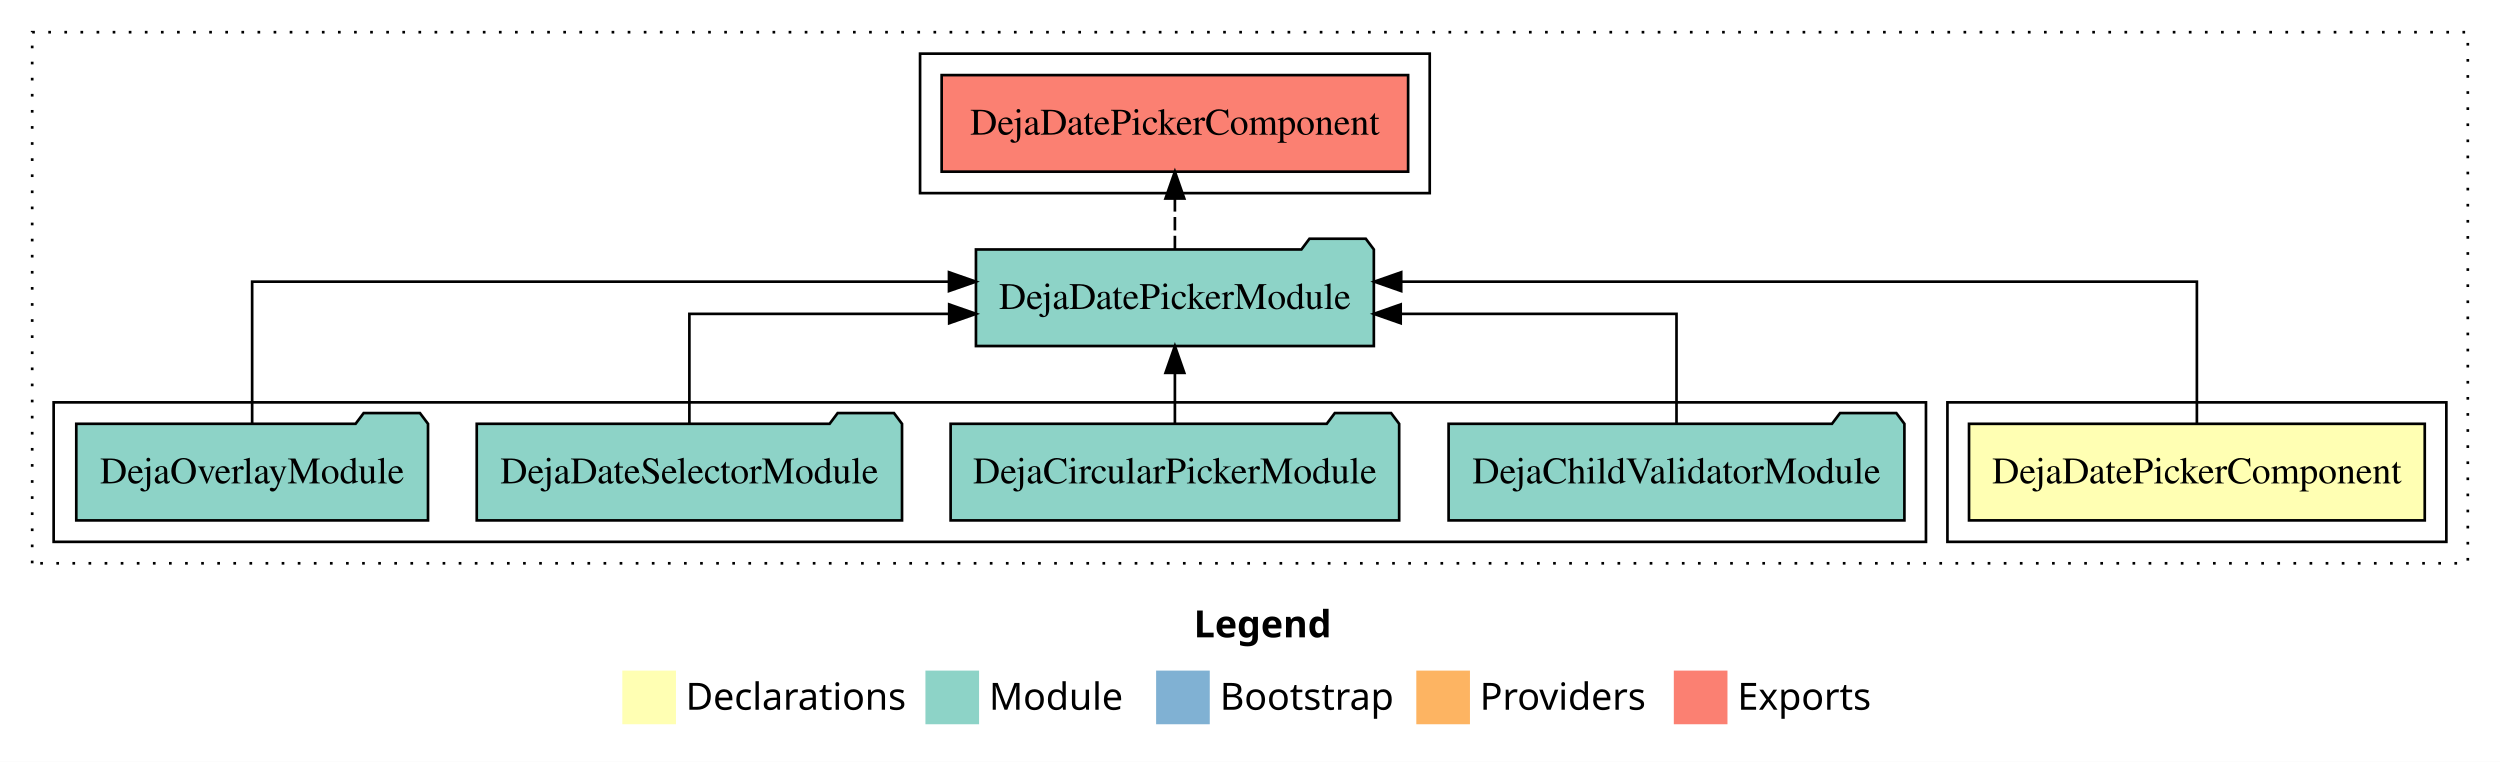
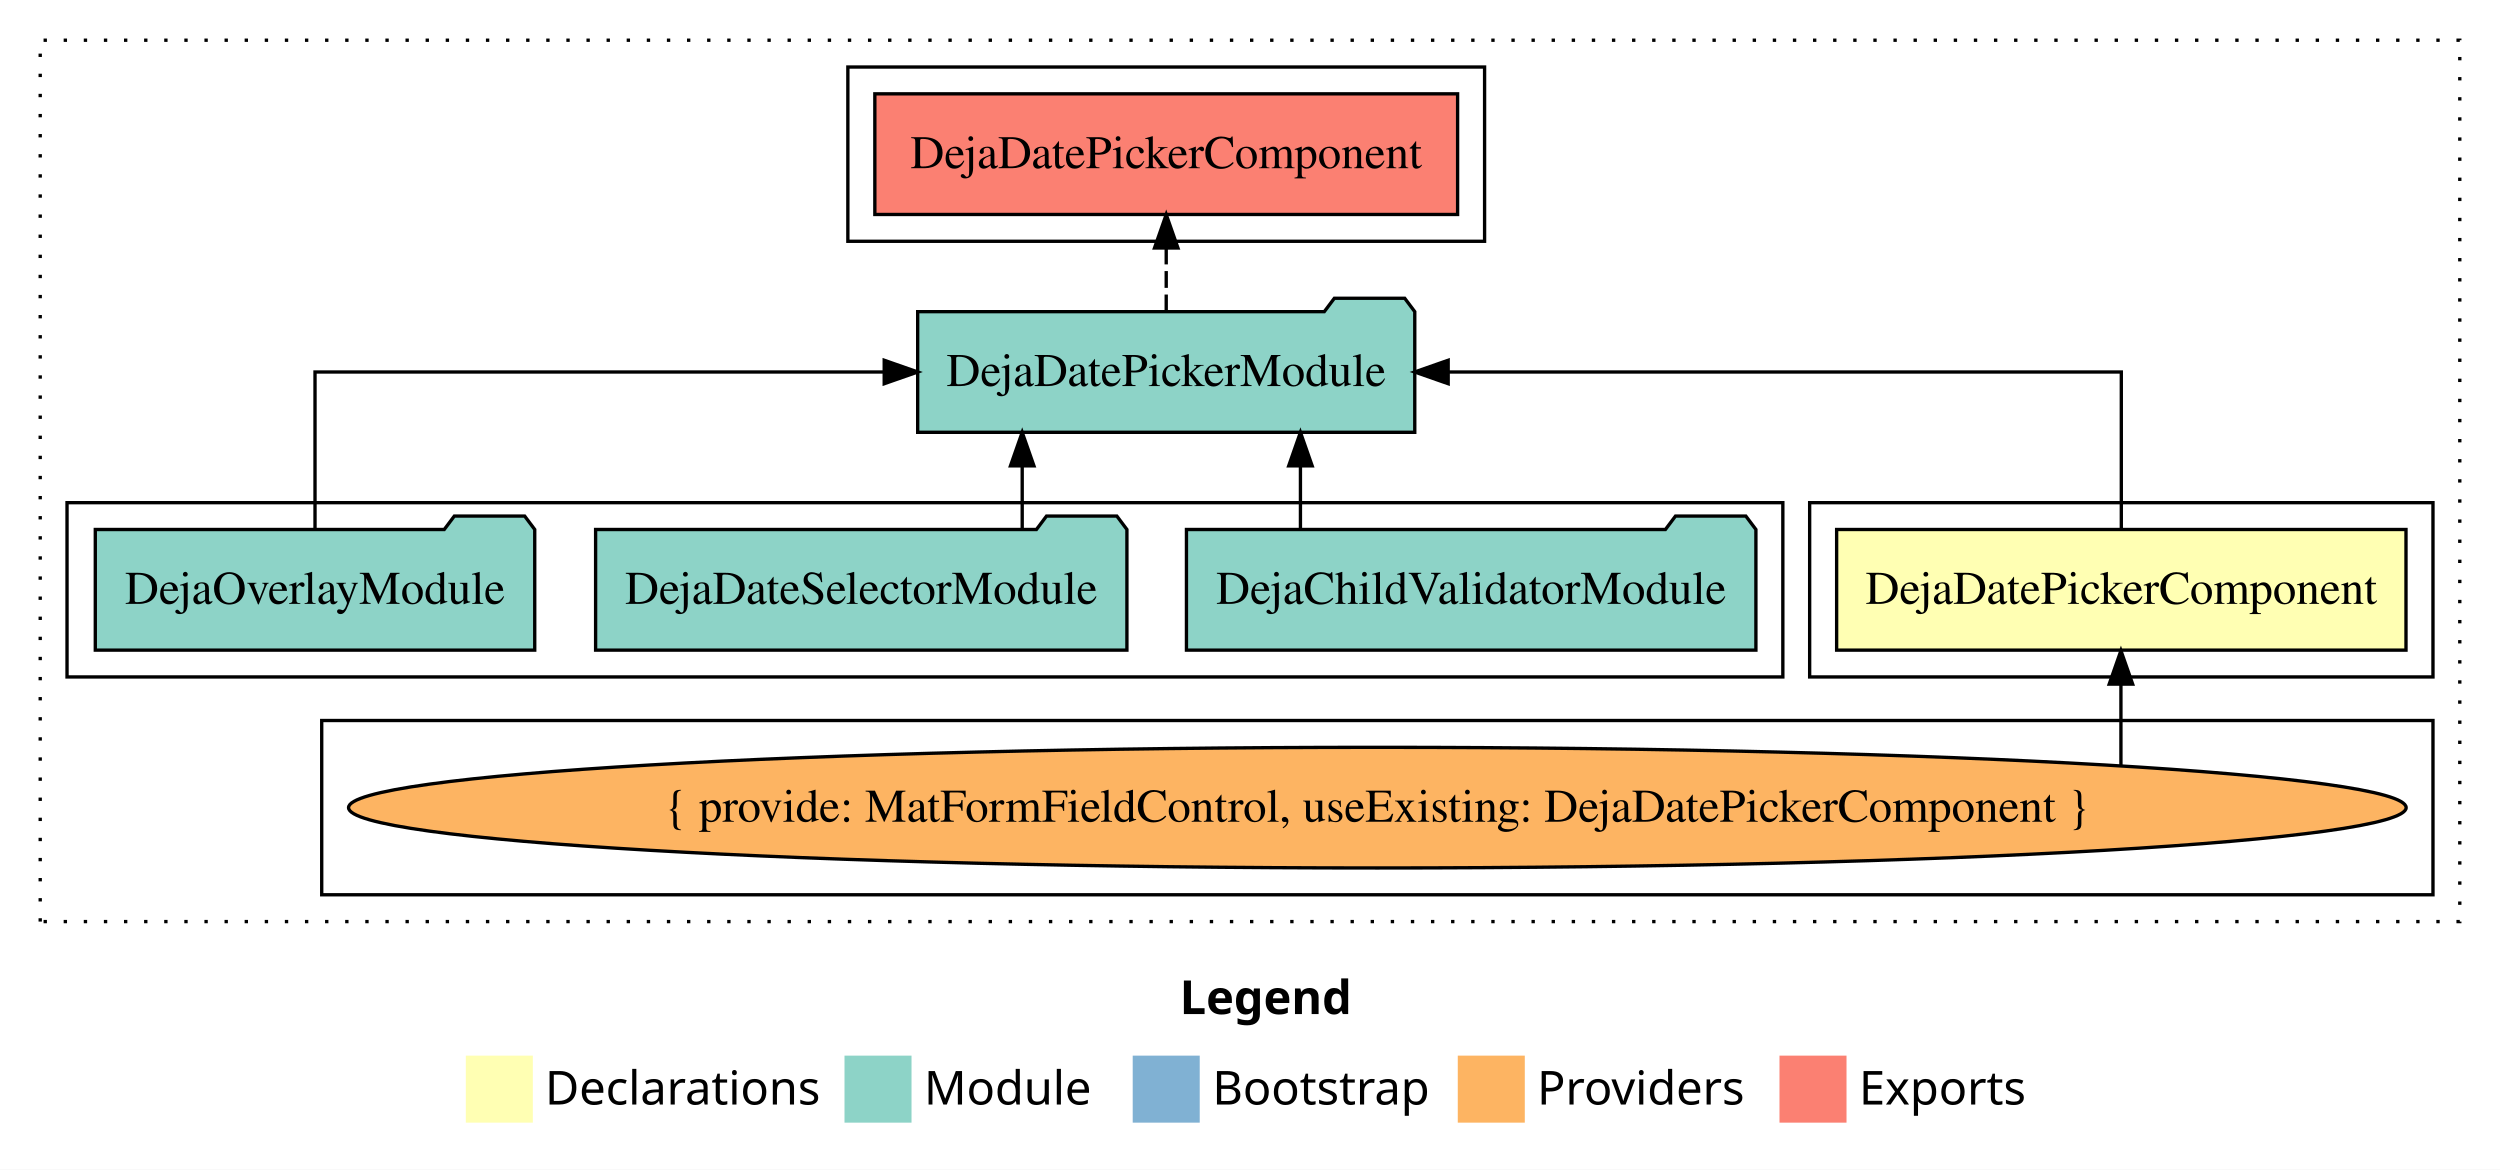
- <svg xmlns="http://www.w3.org/2000/svg" width="932pt" height="284pt" viewBox="0.00 0.00 932.00 284.00">
-   <g id="graph0" class="graph" transform="scale(1 1) rotate(0) translate(4 280)">
-     <polygon fill="#ffffff" stroke="transparent" points="-4,4 -4,-280 928,-280 928,4 -4,4" />
-     <text text-anchor="start" x="441.009" y="-42.4" font-family="sans-serif" font-weight="bold" font-size="14.00" fill="#000000">Legend</text>
-     <polygon fill="#ffffb3" stroke="transparent" points="228,-10 228,-30 248,-30 248,-10 228,-10" />
-     <text text-anchor="start" x="251.629" y="-15.4" font-family="sans-serif" font-size="14.00" fill="#000000">  Declarations</text>
-     <polygon fill="#8dd3c7" stroke="transparent" points="341,-10 341,-30 361,-30 361,-10 341,-10" />
-     <text text-anchor="start" x="364.725" y="-15.4" font-family="sans-serif" font-size="14.00" fill="#000000">  Module</text>
-     <polygon fill="#80b1d3" stroke="transparent" points="427,-10 427,-30 447,-30 447,-10 427,-10" />
-     <text text-anchor="start" x="450.781" y="-15.4" font-family="sans-serif" font-size="14.00" fill="#000000">  Bootstrap</text>
-     <polygon fill="#fdb462" stroke="transparent" points="524,-10 524,-30 544,-30 544,-10 524,-10" />
-     <text text-anchor="start" x="547.673" y="-15.4" font-family="sans-serif" font-size="14.00" fill="#000000">  Providers</text>
-     <polygon fill="#fb8072" stroke="transparent" points="620,-10 620,-30 640,-30 640,-10 620,-10" />
-     <text text-anchor="start" x="643.726" y="-15.4" font-family="sans-serif" font-size="14.00" fill="#000000">  Exports</text>
+ <svg xmlns="http://www.w3.org/2000/svg" width="746pt" height="349pt" viewBox="0.00 0.00 746.00 349.00">
+   <g id="graph0" class="graph" transform="scale(1 1) rotate(0) translate(4 345)">
+     <polygon fill="#ffffff" stroke="transparent" points="-4,4 -4,-345 742,-345 742,4 -4,4" />
+     <text text-anchor="start" x="348.009" y="-42.4" font-family="sans-serif" font-weight="bold" font-size="14.00" fill="#000000">Legend</text>
+     <polygon fill="#ffffb3" stroke="transparent" points="135,-10 135,-30 155,-30 155,-10 135,-10" />
+     <text text-anchor="start" x="158.629" y="-15.4" font-family="sans-serif" font-size="14.00" fill="#000000">  Declarations</text>
+     <polygon fill="#8dd3c7" stroke="transparent" points="248,-10 248,-30 268,-30 268,-10 248,-10" />
+     <text text-anchor="start" x="271.725" y="-15.4" font-family="sans-serif" font-size="14.00" fill="#000000">  Module</text>
+     <polygon fill="#80b1d3" stroke="transparent" points="334,-10 334,-30 354,-30 354,-10 334,-10" />
+     <text text-anchor="start" x="357.781" y="-15.4" font-family="sans-serif" font-size="14.00" fill="#000000">  Bootstrap</text>
+     <polygon fill="#fdb462" stroke="transparent" points="431,-10 431,-30 451,-30 451,-10 431,-10" />
+     <text text-anchor="start" x="454.673" y="-15.4" font-family="sans-serif" font-size="14.00" fill="#000000">  Providers</text>
+     <polygon fill="#fb8072" stroke="transparent" points="527,-10 527,-30 547,-30 547,-10 527,-10" />
+     <text text-anchor="start" x="550.726" y="-15.4" font-family="sans-serif" font-size="14.00" fill="#000000">  Exports</text>
    <g id="clust1" class="cluster">
-       <polygon fill="none" stroke="#000000" stroke-dasharray="1,5" points="8,-70 8,-268 916,-268 916,-70 8,-70" />
+       <polygon fill="none" stroke="#000000" stroke-dasharray="1,5" points="8,-70 8,-333 730,-333 730,-70 8,-70" />
    </g>
    <g id="clust2" class="cluster">
-       <polygon fill="none" stroke="#000000" points="722,-78 722,-130 908,-130 908,-78 722,-78" />
+       <polygon fill="none" stroke="#000000" points="536,-143 536,-195 722,-195 722,-143 536,-143" />
+     </g>
+     <g id="clust3" class="cluster">
+       <polygon fill="none" stroke="#000000" points="92,-78 92,-130 722,-130 722,-78 92,-78" />
    </g>
    <g id="clust4" class="cluster">
-       <polygon fill="none" stroke="#000000" points="16,-78 16,-130 714,-130 714,-78 16,-78" />
+       <polygon fill="none" stroke="#000000" points="16,-143 16,-195 528,-195 528,-143 16,-143" />
    </g>
    <g id="clust5" class="cluster">
-       <polygon fill="none" stroke="#000000" points="339,-208 339,-260 529,-260 529,-208 339,-208" />
+       <polygon fill="none" stroke="#000000" points="249,-273 249,-325 439,-325 439,-273 249,-273" />
    </g>
    <g id="node1" class="node">
-       <polygon fill="#ffffb3" stroke="#000000" points="899.948,-122 730.052,-122 730.052,-86 899.948,-86 899.948,-122" />
-       <text text-anchor="middle" x="815" y="-99.8" font-family="Times,serif" font-size="14.00" fill="#000000">DejaDatePickerComponent</text>
+       <polygon fill="#ffffb3" stroke="#000000" points="713.948,-187 544.052,-187 544.052,-151 713.948,-151 713.948,-187" />
+       <text text-anchor="middle" x="629" y="-164.8" font-family="Times,serif" font-size="14.00" fill="#000000">DejaDatePickerComponent</text>
    </g>
    <g id="node2" class="node">
-       <polygon fill="#8dd3c7" stroke="#000000" points="508.166,-187 505.166,-191 484.166,-191 481.166,-187 359.834,-187 359.834,-151 508.166,-151 508.166,-187" />
-       <text text-anchor="middle" x="434" y="-164.8" font-family="Times,serif" font-size="14.00" fill="#000000">DejaDatePickerModule</text>
+       <polygon fill="#8dd3c7" stroke="#000000" points="418.166,-252 415.166,-256 394.166,-256 391.166,-252 269.834,-252 269.834,-216 418.166,-216 418.166,-252" />
+       <text text-anchor="middle" x="344" y="-229.8" font-family="Times,serif" font-size="14.00" fill="#000000">DejaDatePickerModule</text>
    </g>
    <g id="edge1" class="edge">
-       <path fill="none" stroke="#000000" d="M815,-122.284C815,-143.321 815,-175 815,-175 815,-175 518.365,-175 518.365,-175" />
-       <polygon fill="#000000" stroke="#000000" points="518.365,-171.5 508.365,-175 518.365,-178.5 518.365,-171.5" />
+       <path fill="none" stroke="#000000" d="M629,-187.106C629,-206.339 629,-234 629,-234 629,-234 428.136,-234 428.136,-234" />
+       <polygon fill="#000000" stroke="#000000" points="428.136,-230.5 418.136,-234 428.136,-237.5 428.136,-230.5" />
    </g>
    <g id="node7" class="node">
-       <polygon fill="#fb8072" stroke="#000000" points="520.949,-252 347.051,-252 347.051,-216 520.949,-216 520.949,-252" />
-       <text text-anchor="middle" x="434" y="-229.8" font-family="Times,serif" font-size="14.00" fill="#000000">DejaDatePickerComponent </text>
+       <polygon fill="#fb8072" stroke="#000000" points="430.949,-317 257.051,-317 257.051,-281 430.949,-281 430.949,-317" />
+       <text text-anchor="middle" x="344" y="-294.8" font-family="Times,serif" font-size="14.00" fill="#000000">DejaDatePickerComponent </text>
    </g>
    <g id="edge6" class="edge">
-       <path fill="none" stroke="#000000" stroke-dasharray="5,2" d="M434,-187.106C434,-187.106 434,-205.991 434,-205.991" />
-       <polygon fill="#000000" stroke="#000000" points="430.5,-205.991 434,-215.991 437.5,-205.991 430.5,-205.991" />
+       <path fill="none" stroke="#000000" stroke-dasharray="5,2" d="M344,-252.106C344,-252.106 344,-270.991 344,-270.991" />
+       <polygon fill="#000000" stroke="#000000" points="340.5,-270.991 344,-280.991 347.5,-270.991 340.5,-270.991" />
    </g>
    <g id="node3" class="node">
-       <polygon fill="#8dd3c7" stroke="#000000" points="705.962,-122 702.962,-126 681.962,-126 678.962,-122 536.038,-122 536.038,-86 705.962,-86 705.962,-122" />
-       <text text-anchor="middle" x="621" y="-99.8" font-family="Times,serif" font-size="14.00" fill="#000000">DejaChildValidatorModule</text>
+       <ellipse fill="#fdb462" stroke="#000000" cx="407" cy="-104" rx="306.993" ry="18" />
+       <text text-anchor="middle" x="407" y="-99.8" font-family="Times,serif" font-size="14.00" fill="#000000">{ provide: MatFormFieldControl, useExisting: DejaDatePickerComponent }</text>
    </g>
    <g id="edge2" class="edge">
-       <path fill="none" stroke="#000000" d="M621,-122.022C621,-139.373 621,-163 621,-163 621,-163 518.176,-163 518.176,-163" />
-       <polygon fill="#000000" stroke="#000000" points="518.176,-159.5 508.176,-163 518.176,-166.5 518.176,-159.5" />
+       <path fill="none" stroke="#000000" d="M628.886,-116.533C628.886,-116.533 628.886,-140.851 628.886,-140.851" />
+       <polygon fill="#000000" stroke="#000000" points="625.386,-140.851 628.886,-150.851 632.386,-140.851 625.386,-140.851" />
    </g>
    <g id="node4" class="node">
-       <polygon fill="#8dd3c7" stroke="#000000" points="517.608,-122 514.608,-126 493.608,-126 490.608,-122 350.392,-122 350.392,-86 517.608,-86 517.608,-122" />
-       <text text-anchor="middle" x="434" y="-99.8" font-family="Times,serif" font-size="14.00" fill="#000000">DejaCircularPickerModule</text>
+       <polygon fill="#8dd3c7" stroke="#000000" points="519.962,-187 516.962,-191 495.962,-191 492.962,-187 350.038,-187 350.038,-151 519.962,-151 519.962,-187" />
+       <text text-anchor="middle" x="435" y="-164.8" font-family="Times,serif" font-size="14.00" fill="#000000">DejaChildValidatorModule</text>
    </g>
    <g id="edge3" class="edge">
-       <path fill="none" stroke="#000000" d="M434,-122.106C434,-122.106 434,-140.991 434,-140.991" />
-       <polygon fill="#000000" stroke="#000000" points="430.5,-140.991 434,-150.991 437.5,-140.991 430.5,-140.991" />
+       <path fill="none" stroke="#000000" d="M384.051,-187.106C384.051,-187.106 384.051,-205.991 384.051,-205.991" />
+       <polygon fill="#000000" stroke="#000000" points="380.551,-205.991 384.051,-215.991 387.551,-205.991 380.551,-205.991" />
    </g>
    <g id="node5" class="node">
-       <polygon fill="#8dd3c7" stroke="#000000" points="332.271,-122 329.271,-126 308.271,-126 305.271,-122 173.729,-122 173.729,-86 332.271,-86 332.271,-122" />
-       <text text-anchor="middle" x="253" y="-99.8" font-family="Times,serif" font-size="14.00" fill="#000000">DejaDateSelectorModule</text>
+       <polygon fill="#8dd3c7" stroke="#000000" points="332.271,-187 329.271,-191 308.271,-191 305.271,-187 173.729,-187 173.729,-151 332.271,-151 332.271,-187" />
+       <text text-anchor="middle" x="253" y="-164.8" font-family="Times,serif" font-size="14.00" fill="#000000">DejaDateSelectorModule</text>
    </g>
    <g id="edge4" class="edge">
-       <path fill="none" stroke="#000000" d="M253,-122.022C253,-139.373 253,-163 253,-163 253,-163 349.858,-163 349.858,-163" />
-       <polygon fill="#000000" stroke="#000000" points="349.858,-166.5 359.858,-163 349.858,-159.5 349.858,-166.5" />
+       <path fill="none" stroke="#000000" d="M301.026,-187.106C301.026,-187.106 301.026,-205.991 301.026,-205.991" />
+       <polygon fill="#000000" stroke="#000000" points="297.526,-205.991 301.026,-215.991 304.526,-205.991 297.526,-205.991" />
    </g>
    <g id="node6" class="node">
-       <polygon fill="#8dd3c7" stroke="#000000" points="155.563,-122 152.563,-126 131.563,-126 128.563,-122 24.437,-122 24.437,-86 155.563,-86 155.563,-122" />
-       <text text-anchor="middle" x="90" y="-99.8" font-family="Times,serif" font-size="14.00" fill="#000000">DejaOverlayModule</text>
+       <polygon fill="#8dd3c7" stroke="#000000" points="155.563,-187 152.563,-191 131.563,-191 128.563,-187 24.437,-187 24.437,-151 155.563,-151 155.563,-187" />
+       <text text-anchor="middle" x="90" y="-164.8" font-family="Times,serif" font-size="14.00" fill="#000000">DejaOverlayModule</text>
    </g>
    <g id="edge5" class="edge">
-       <path fill="none" stroke="#000000" d="M90,-122.284C90,-143.321 90,-175 90,-175 90,-175 349.781,-175 349.781,-175" />
-       <polygon fill="#000000" stroke="#000000" points="349.781,-178.5 359.781,-175 349.781,-171.5 349.781,-178.5" />
+       <path fill="none" stroke="#000000" d="M90,-187.106C90,-206.339 90,-234 90,-234 90,-234 259.85,-234 259.85,-234" />
+       <polygon fill="#000000" stroke="#000000" points="259.85,-237.5 269.85,-234 259.85,-230.5 259.85,-237.5" />
    </g>
  </g>
</svg>
